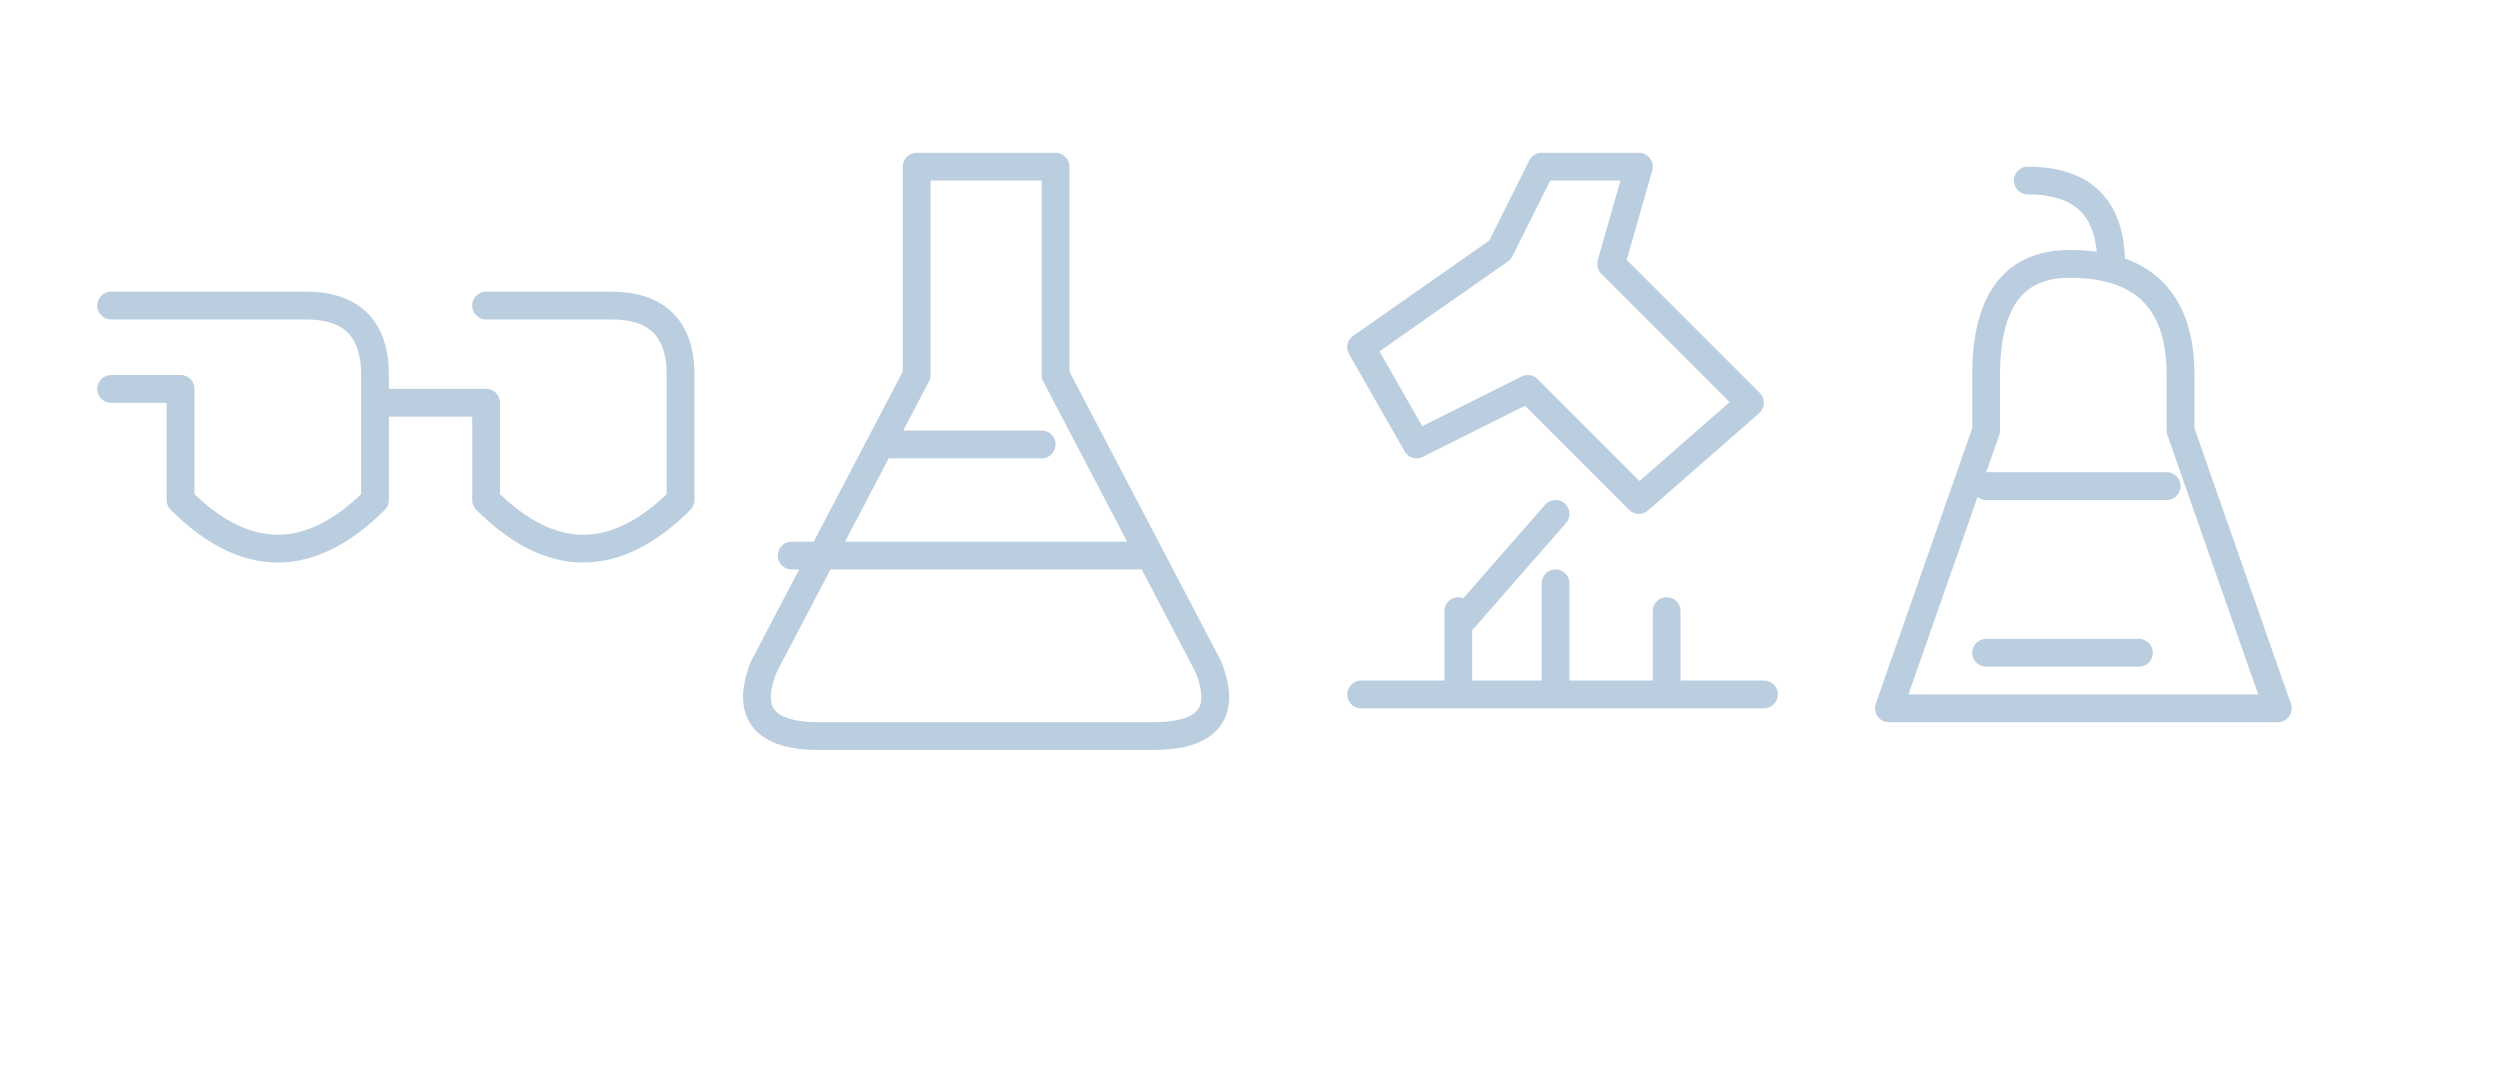
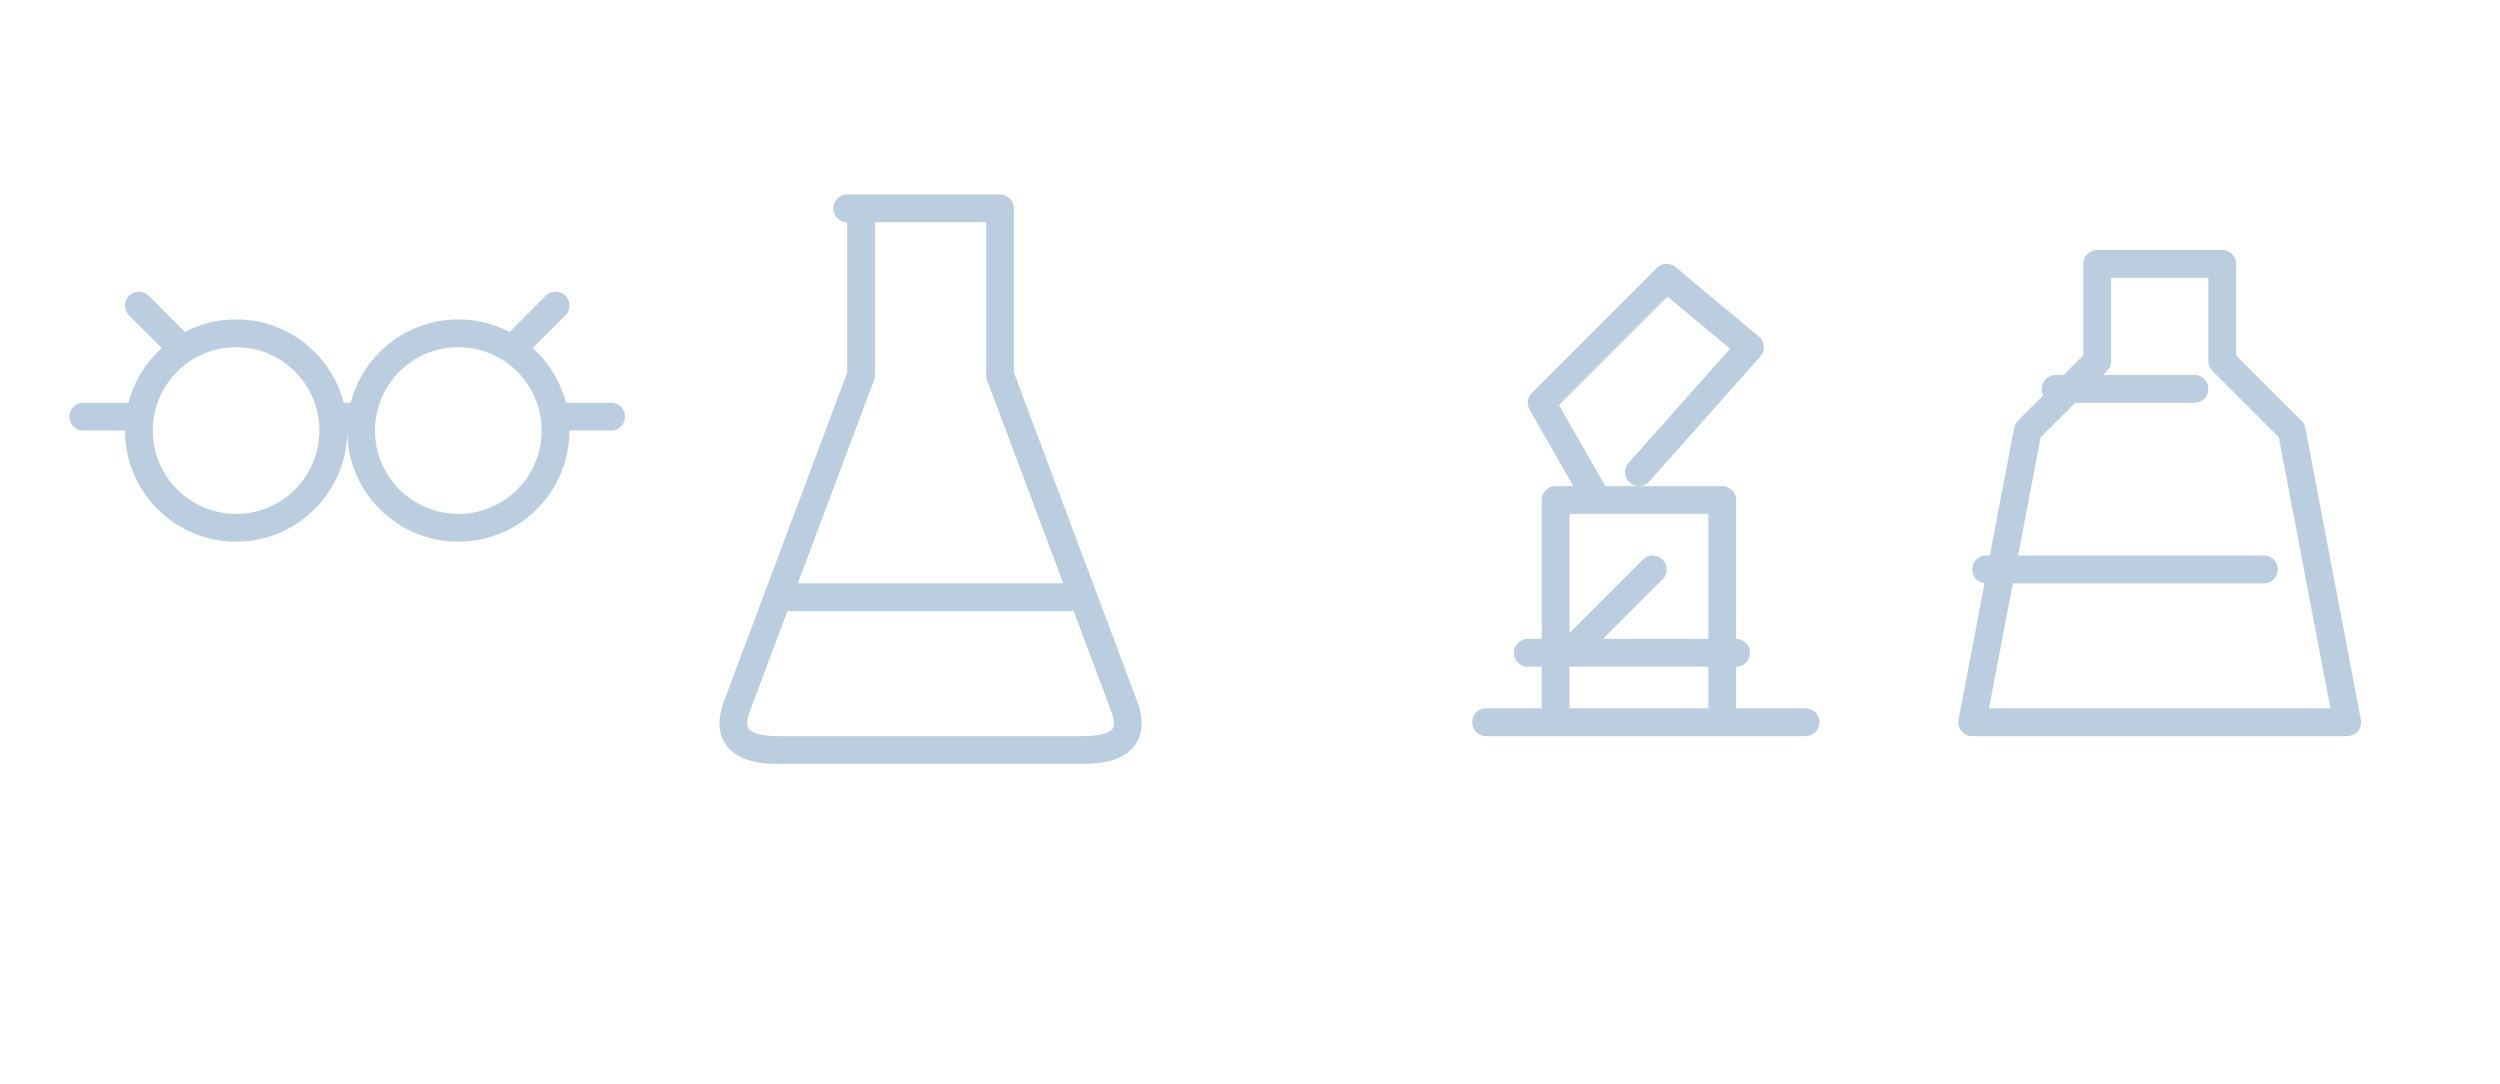
<svg xmlns="http://www.w3.org/2000/svg" viewBox="0 0 180 78" fill="none" stroke="#356fa5" stroke-width="2" stroke-linecap="round" stroke-linejoin="round" opacity=".34">
-   <path d="M8 22h14q5 0 5 5v9q-7 7-14 0v-8H8m19 1h8m0 0v7q7 7 14 0v-9q0-5-5-5H35M27 29h8" />
-   <path d="M66 12v15L55 48q-2 5 4 5h24q6 0 4-5L76 27V12m-10 0h10m-19 28h25m-18-8h11" />
-   <path d="M111 12h7l-2 7 10 10-8 7-8-8-8 4-4-7 10-7zm1 25-7 8m-7 5h29m-15-1v-7m-7 7v-5m15 5v-5" />
-   <path d="M149 19q8 0 8 8v4l7 20h-28l7-20v-4q0-8 6-8zm-6 16h13m-10-22q6 0 6 6m-9 28h11" />
+   <circle cx="17" cy="31" r="7" />
+   <circle cx="33" cy="31" r="7" />
+   <path d="M24 30h2M10 30H6m38 0h-4M13 25l-3-3m27 3 3-3" />
+   <path d="M62 15v12L53 51q-1 3 3 3h22q4 0 3-3l-9-24V15m-11 0h11M57 43h20" />
+   <path d="M107 52h23m-18 0V36h12v16m-9-16-4-7 9-9 6 5-8 9m-8 13h15m-12 0 6-6" />
+   <path d="M151 19v7l-5 5-4 21h27l-4-21-5-5v-7m-9 0h9m-17 22h20m-15-13h10" />
</svg>
